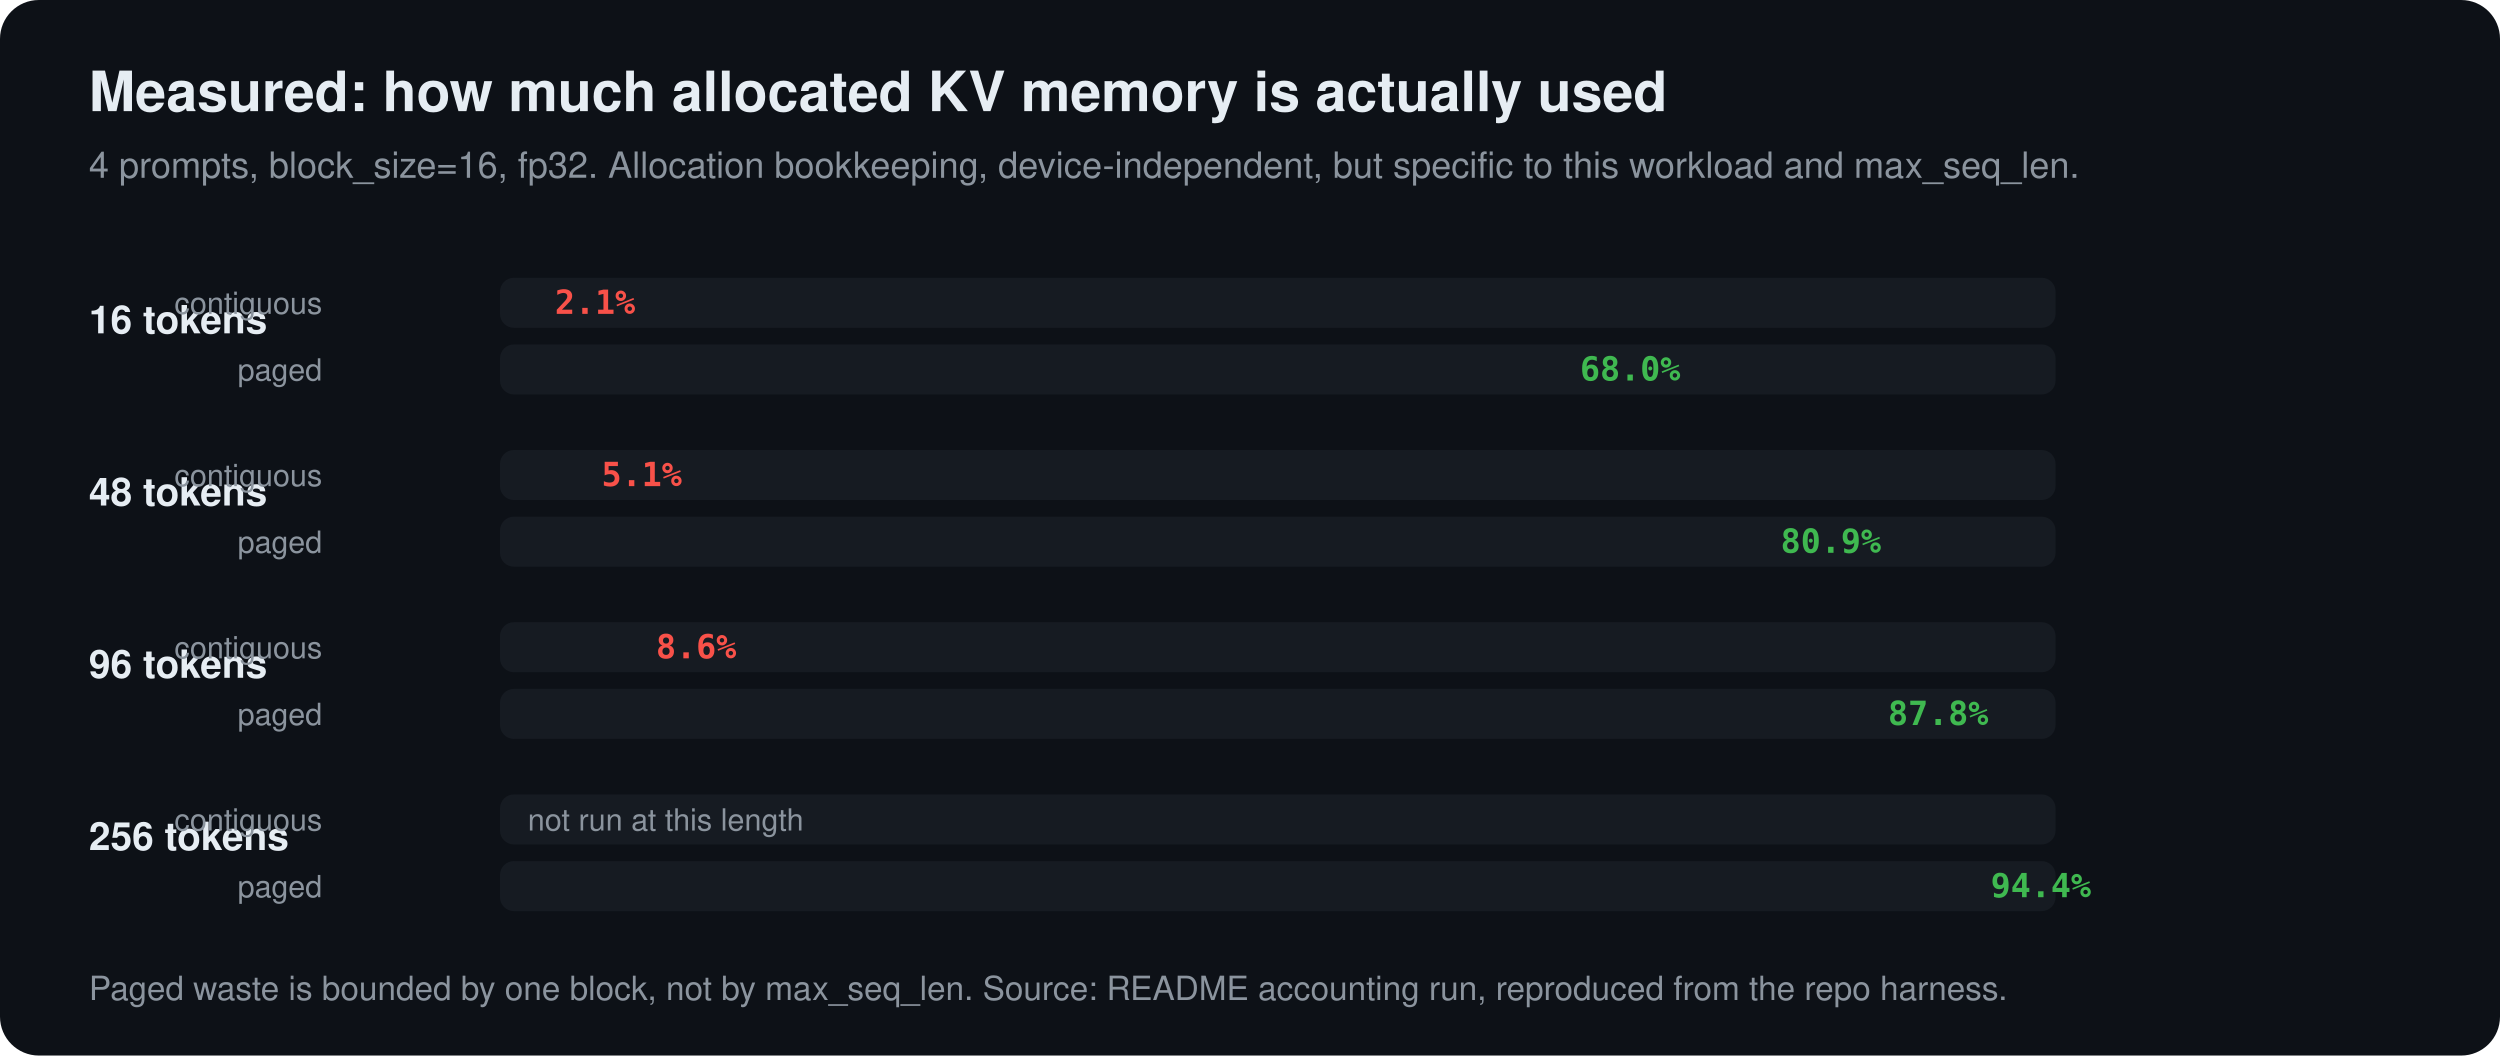
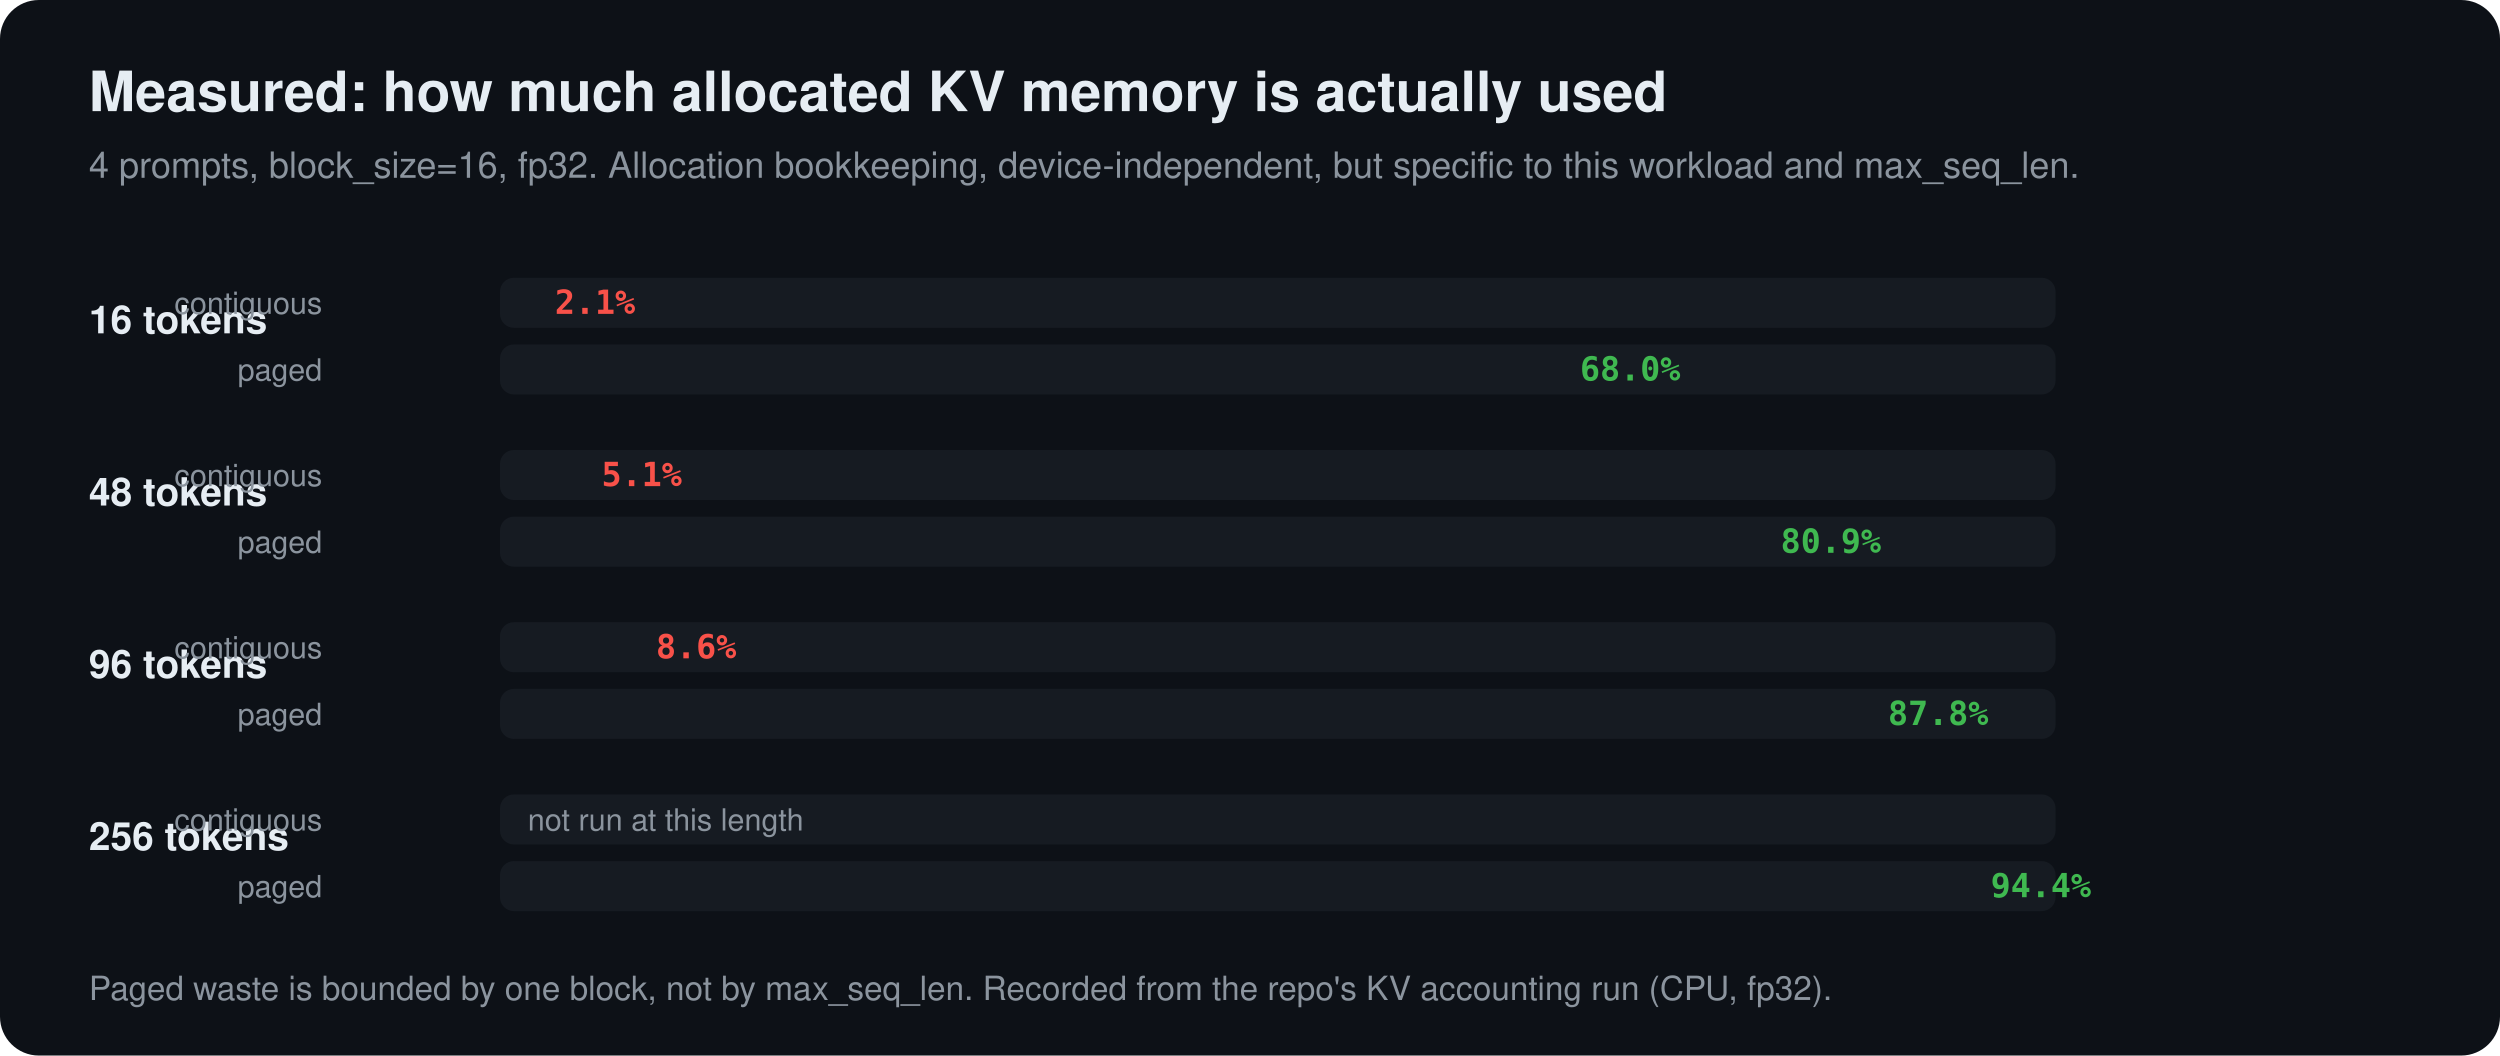
<svg xmlns="http://www.w3.org/2000/svg" viewBox="0 0 900 380" width="900" height="380" role="img">
  <rect width="900" height="380" rx="14" fill="#0d1117" />
  <text x="32" y="40" font-family="-apple-system,Segoe UI,Helvetica,Arial,sans-serif" font-size="20" font-weight="700" fill="#e6edf3">Measured: how much allocated KV memory is actually used</text>
  <text x="32" y="64" font-family="-apple-system,Segoe UI,Helvetica,Arial,sans-serif" font-size="13" fill="#8b949e">4 prompts, block_size=16, fp32. Allocation bookkeeping, device-independent, but specific to this workload and max_seq_len.</text>
  <text x="32" y="120" font-family="-apple-system,Segoe UI,Helvetica,Arial,sans-serif" font-size="14" font-weight="700" fill="#e6edf3">16 tokens</text>
  <rect x="180" y="100" width="560" height="18" rx="5" fill="#161b22" />
  <rect x="180" y="100" width="0" height="18" rx="5" fill="#f85149">
    <animate attributeName="width" from="0" to="11.76" dur="1.1s" begin="0.0s" fill="freeze" />
  </rect>
  <text x="199.76" y="113" font-family="ui-monospace,SFMono-Regular,Menlo,Consolas,monospace" font-size="12" font-weight="700" fill="#f85149">2.1%</text>
  <text x="116" y="113" text-anchor="end" font-family="-apple-system,Segoe UI,Helvetica,Arial,sans-serif" font-size="11" fill="#8b949e">contiguous</text>
  <rect x="180" y="124" width="560" height="18" rx="5" fill="#161b22" />
  <rect x="180" y="124" width="0" height="18" rx="5" fill="#3fb950">
    <animate attributeName="width" from="0" to="380.8" dur="1.1s" begin="0.12s" fill="freeze" />
  </rect>
  <text x="568.8" y="137" font-family="ui-monospace,SFMono-Regular,Menlo,Consolas,monospace" font-size="12" font-weight="700" fill="#3fb950">68.0%</text>
  <text x="116" y="137" text-anchor="end" font-family="-apple-system,Segoe UI,Helvetica,Arial,sans-serif" font-size="11" fill="#8b949e">paged</text>
  <text x="32" y="182" font-family="-apple-system,Segoe UI,Helvetica,Arial,sans-serif" font-size="14" font-weight="700" fill="#e6edf3">48 tokens</text>
  <rect x="180" y="162" width="560" height="18" rx="5" fill="#161b22" />
  <rect x="180" y="162" width="0" height="18" rx="5" fill="#f85149">
    <animate attributeName="width" from="0" to="28.56" dur="1.1s" begin="0.25s" fill="freeze" />
  </rect>
  <text x="216.56" y="175" font-family="ui-monospace,SFMono-Regular,Menlo,Consolas,monospace" font-size="12" font-weight="700" fill="#f85149">5.1%</text>
  <text x="116" y="175" text-anchor="end" font-family="-apple-system,Segoe UI,Helvetica,Arial,sans-serif" font-size="11" fill="#8b949e">contiguous</text>
  <rect x="180" y="186" width="560" height="18" rx="5" fill="#161b22" />
  <rect x="180" y="186" width="0" height="18" rx="5" fill="#3fb950">
    <animate attributeName="width" from="0" to="453.04" dur="1.1s" begin="0.37s" fill="freeze" />
  </rect>
  <text x="641.04" y="199" font-family="ui-monospace,SFMono-Regular,Menlo,Consolas,monospace" font-size="12" font-weight="700" fill="#3fb950">80.9%</text>
  <text x="116" y="199" text-anchor="end" font-family="-apple-system,Segoe UI,Helvetica,Arial,sans-serif" font-size="11" fill="#8b949e">paged</text>
  <text x="32" y="244" font-family="-apple-system,Segoe UI,Helvetica,Arial,sans-serif" font-size="14" font-weight="700" fill="#e6edf3">96 tokens</text>
  <rect x="180" y="224" width="560" height="18" rx="5" fill="#161b22" />
  <rect x="180" y="224" width="0" height="18" rx="5" fill="#f85149">
    <animate attributeName="width" from="0" to="48.16" dur="1.1s" begin="0.5s" fill="freeze" />
  </rect>
  <text x="236.16" y="237" font-family="ui-monospace,SFMono-Regular,Menlo,Consolas,monospace" font-size="12" font-weight="700" fill="#f85149">8.6%</text>
  <text x="116" y="237" text-anchor="end" font-family="-apple-system,Segoe UI,Helvetica,Arial,sans-serif" font-size="11" fill="#8b949e">contiguous</text>
  <rect x="180" y="248" width="560" height="18" rx="5" fill="#161b22" />
  <rect x="180" y="248" width="0" height="18" rx="5" fill="#3fb950">
    <animate attributeName="width" from="0" to="491.68" dur="1.1s" begin="0.62s" fill="freeze" />
  </rect>
  <text x="679.68" y="261" font-family="ui-monospace,SFMono-Regular,Menlo,Consolas,monospace" font-size="12" font-weight="700" fill="#3fb950">87.8%</text>
  <text x="116" y="261" text-anchor="end" font-family="-apple-system,Segoe UI,Helvetica,Arial,sans-serif" font-size="11" fill="#8b949e">paged</text>
  <text x="32" y="306" font-family="-apple-system,Segoe UI,Helvetica,Arial,sans-serif" font-size="14" font-weight="700" fill="#e6edf3">256 tokens</text>
  <rect x="180" y="286" width="560" height="18" rx="5" fill="#161b22" />
  <text x="190" y="299" font-family="-apple-system,Segoe UI,Helvetica,Arial,sans-serif" font-size="11" fill="#8b949e">not run at this length</text>
  <text x="116" y="299" text-anchor="end" font-family="-apple-system,Segoe UI,Helvetica,Arial,sans-serif" font-size="11" fill="#8b949e">contiguous</text>
  <rect x="180" y="310" width="560" height="18" rx="5" fill="#161b22" />
  <rect x="180" y="310" width="0" height="18" rx="5" fill="#3fb950">
    <animate attributeName="width" from="0" to="528.64" dur="1.1s" begin="0.87s" fill="freeze" />
  </rect>
  <text x="716.64" y="323" font-family="ui-monospace,SFMono-Regular,Menlo,Consolas,monospace" font-size="12" font-weight="700" fill="#3fb950">94.4%</text>
  <text x="116" y="323" text-anchor="end" font-family="-apple-system,Segoe UI,Helvetica,Arial,sans-serif" font-size="11" fill="#8b949e">paged</text>
-   <text x="32" y="360" font-family="-apple-system,Segoe UI,Helvetica,Arial,sans-serif" font-size="12" fill="#8b949e">Paged waste is bounded by one block, not by max_seq_len. Source: README accounting run, reproduced from the repo harness.</text>
+   <text x="32" y="360" font-family="-apple-system,Segoe UI,Helvetica,Arial,sans-serif" font-size="12" fill="#8b949e">Paged waste is bounded by one block, not by max_seq_len. Recorded from the repo's KV accounting run (CPU, fp32).</text>
</svg>
